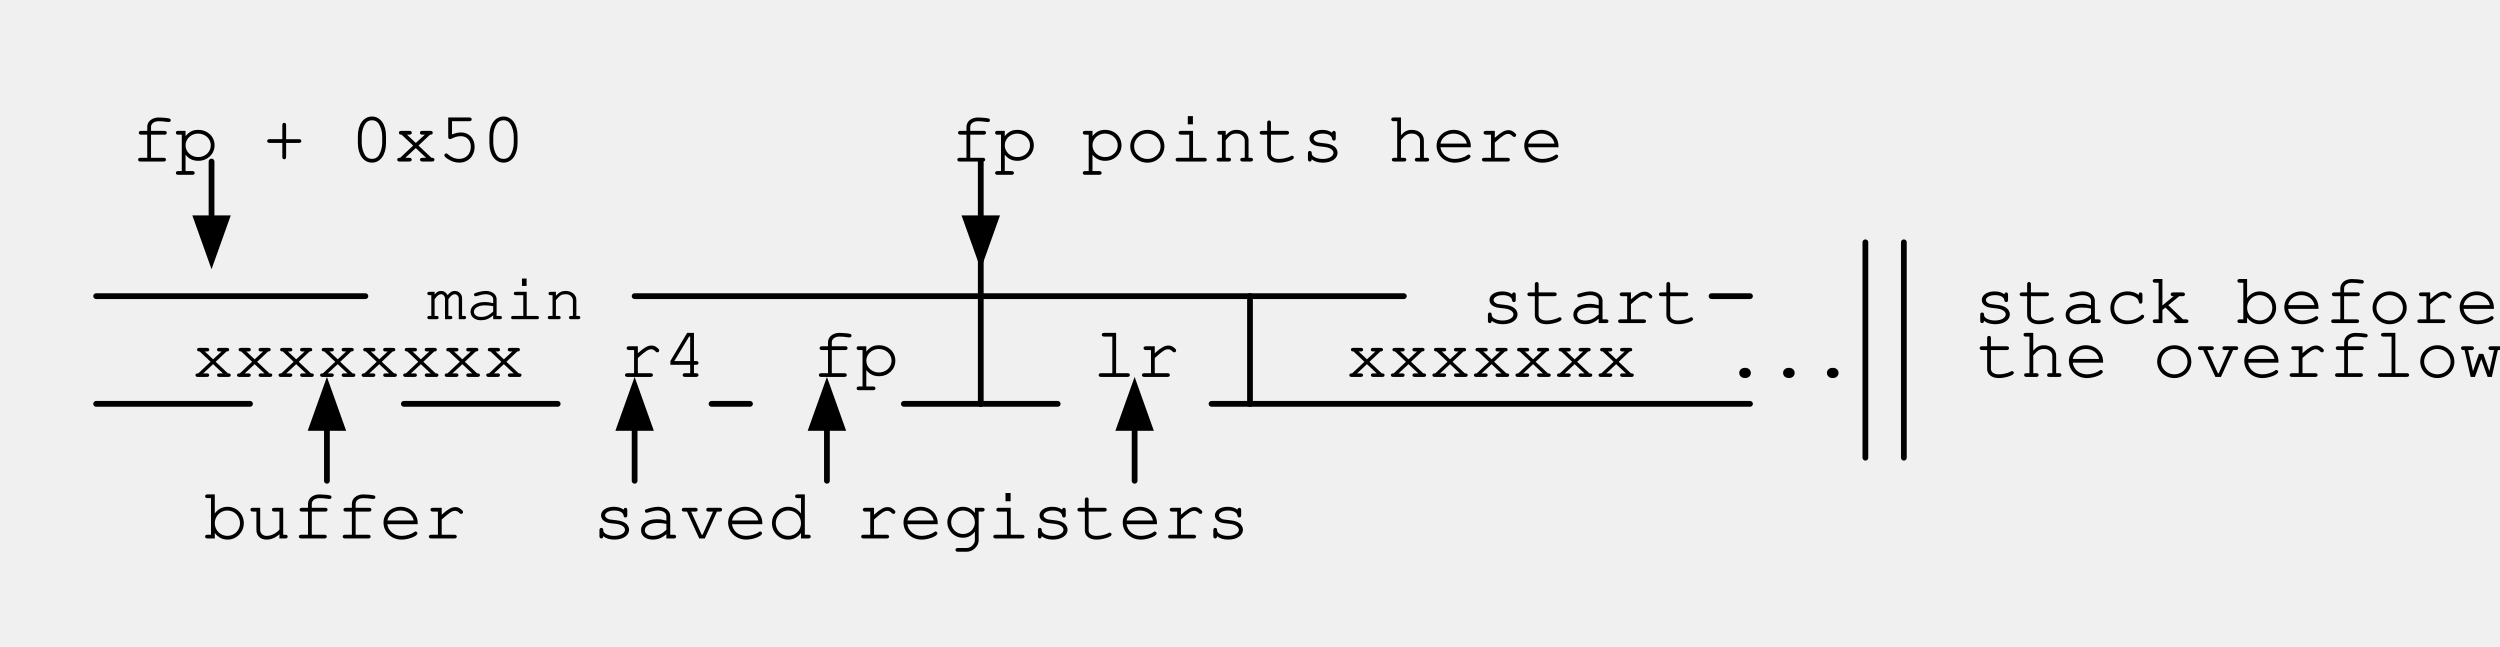
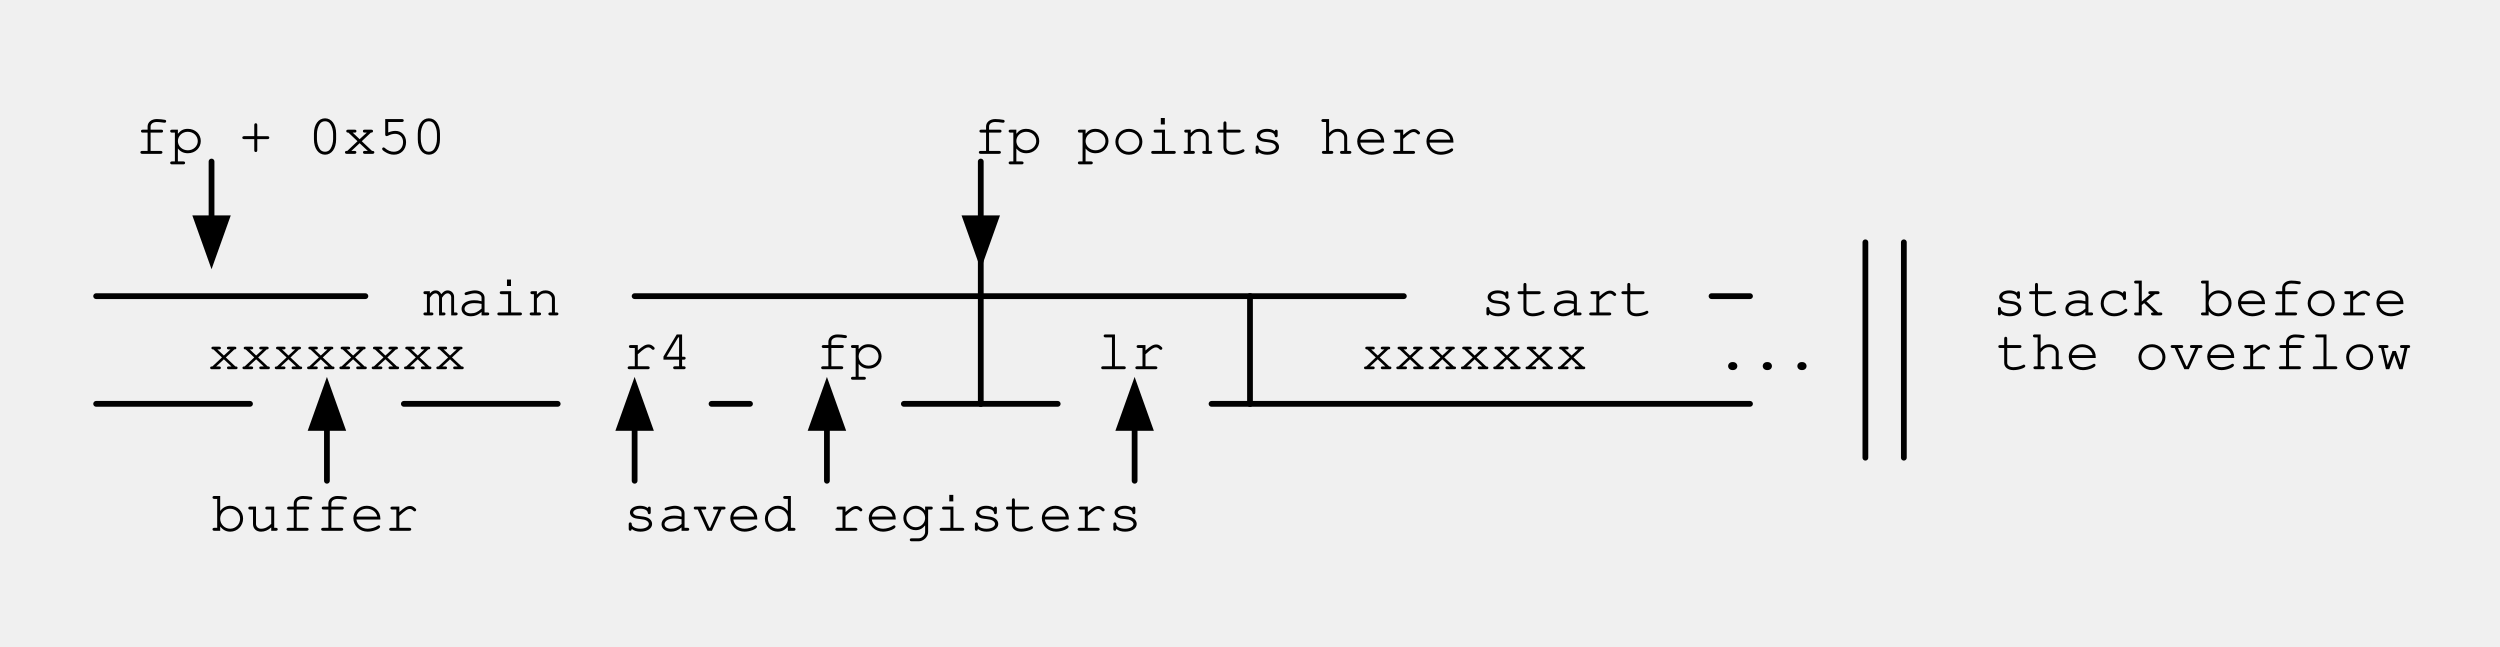
<svg xmlns="http://www.w3.org/2000/svg" viewBox="0 0 650 168" shape-rendering="geometricPrecision" version="1.0">
  <style type="text/css">
          /*  */
              text {
                    fill: black !important;
                    font-family: Consolas, "Liberation Mono", Menlo, Courier, monospace !important;
              }
              path {
                    stroke-width: 1.5 !important;
              }
          /*  */
      </style>
  <defs>
    <filter id="f2" x="0" y="0" width="200%" height="200%">
      <feOffset result="offOut" in="SourceGraphic" dx="5" dy="5" />
      <feGaussianBlur result="blurOut" in="offOut" stdDeviation="3" />
      <feBlend in="SourceGraphic" in2="blurOut" mode="normal" />
    </filter>
  </defs>
  <g stroke-width="1" stroke-linecap="square" stroke-linejoin="round">
    <path stroke="none" stroke-width="1" stroke-linecap="round" stroke-linejoin="round" fill="#000000" d="M50.0 56.0 L55.0 70.0 L60.0 56.0 z" />
    <path stroke="none" stroke-width="1" stroke-linecap="round" stroke-linejoin="round" fill="#000000" d="M250.0 56.0 L255.0 70.0 L260.0 56.0 z" />
    <path stroke="none" stroke-width="1" stroke-linecap="round" stroke-linejoin="round" fill="#000000" d="M85.0 98.0 L80.0 112.0 L90.0 112.0 z" />
    <path stroke="none" stroke-width="1" stroke-linecap="round" stroke-linejoin="round" fill="#000000" d="M165.0 98.0 L160.0 112.0 L170.0 112.0 z" />
    <path stroke="none" stroke-width="1" stroke-linecap="round" stroke-linejoin="round" fill="#000000" d="M215.0 98.0 L210.0 112.0 L220.0 112.0 z" />
    <path stroke="none" stroke-width="1" stroke-linecap="round" stroke-linejoin="round" fill="#000000" d="M295.0 98.0 L290.0 112.0 L300.0 112.0 z" />
    <path stroke="#000000" stroke-width="1" stroke-linecap="round" stroke-linejoin="round" fill="none" d="M85.0 105.0 L85.0 125.0 " />
    <path stroke="#000000" stroke-width="1" stroke-linecap="round" stroke-linejoin="round" fill="none" d="M55.0 42.0 L55.0 63.0 " />
    <path stroke="#000000" stroke-width="1" stroke-linecap="round" stroke-linejoin="round" fill="none" d="M165.0 105.0 L165.0 125.0 " />
    <path stroke="#000000" stroke-width="1" stroke-linecap="round" stroke-linejoin="round" fill="none" d="M295.0 105.0 L295.0 125.0 " />
    <path stroke="#000000" stroke-width="1" stroke-linecap="round" stroke-linejoin="round" fill="none" d="M255.0 42.0 L255.0 63.0 " />
    <path stroke="#000000" stroke-width="1" stroke-linecap="round" stroke-linejoin="round" fill="none" d="M215.0 105.0 L215.0 125.0 " />
    <path stroke="#000000" stroke-width="1" stroke-linecap="round" stroke-linejoin="round" fill="none" d="M25.0 77.0 L95.0 77.0 " />
    <path stroke="#000000" stroke-width="1" stroke-linecap="round" stroke-linejoin="round" fill="none" d="M65.0 105.0 L25.0 105.0 " />
    <path stroke="#000000" stroke-width="1" stroke-linecap="round" stroke-linejoin="round" fill="none" d="M145.0 105.0 L105.0 105.0 " />
    <path stroke="#000000" stroke-width="1" stroke-linecap="round" stroke-linejoin="round" fill="none" d="M255.0 105.0 L275.0 105.0 " />
    <path stroke="#000000" stroke-width="1" stroke-linecap="round" stroke-linejoin="round" fill="none" d="M255.0 77.0 L165.0 77.0 " />
    <path stroke="#000000" stroke-width="1" stroke-linecap="round" stroke-linejoin="round" fill="none" d="M325.0 77.0 L365.0 77.0 " />
    <path stroke="#000000" stroke-width="1" stroke-linecap="round" stroke-linejoin="round" fill="none" d="M325.0 105.0 L455.0 105.0 " />
    <path stroke="#000000" stroke-width="1" stroke-linecap="round" stroke-linejoin="round" fill="none" d="M325.0 105.0 L315.0 105.0 " />
    <path stroke="#000000" stroke-width="1" stroke-linecap="round" stroke-linejoin="round" fill="none" d="M325.0 77.0 L325.0 105.0 " />
    <path stroke="#000000" stroke-width="1" stroke-linecap="round" stroke-linejoin="round" fill="none" d="M255.0 77.0 L325.0 77.0 " />
    <path stroke="#000000" stroke-width="1" stroke-linecap="round" stroke-linejoin="round" fill="none" d="M255.0 105.0 L255.0 63.0 " />
    <path stroke="#000000" stroke-width="1" stroke-linecap="round" stroke-linejoin="round" fill="none" d="M235.0 105.0 L255.0 105.0 " />
    <path stroke="#000000" stroke-width="1" stroke-linecap="round" stroke-linejoin="round" fill="none" d="M195.0 105.0 L185.0 105.0 " />
    <path stroke="#000000" stroke-width="1" stroke-linecap="round" stroke-linejoin="round" fill="none" d="M485.0 63.0 L485.0 119.0 " />
    <path stroke="#000000" stroke-width="1" stroke-linecap="round" stroke-linejoin="round" fill="none" d="M495.0 63.0 L495.0 119.0 " />
    <path stroke="#000000" stroke-width="1" stroke-linecap="round" stroke-linejoin="round" fill="none" d="M455.0 77.0 L445.0 77.0 " />
-     <text x="111" y="83" font-family="Courier" font-size="17" stroke="none" fill="#000000">main</text>
-     <text x="50" y="98" font-family="Courier" font-size="18" stroke="none" fill="#000000">xxxxxxxx</text>
-     <text x="53" y="140" font-family="Courier" font-size="19" stroke="none" fill="#000000">buffer</text>
-     <text x="34" y="42" font-family="Courier" font-size="19" stroke="none" fill="#000000">fp + 0x50</text>
-     <text x="154" y="140" font-family="Courier" font-size="19" stroke="none" fill="#000000">saved registers</text>
-     <text x="211" y="98" font-family="Courier" font-size="19" stroke="none" fill="#000000">fp</text>
-     <text x="161" y="98" font-family="Courier" font-size="19" stroke="none" fill="#000000">r4</text>
-     <text x="247" y="42" font-family="Courier" font-size="19" stroke="none" fill="#000000">fp points here</text>
-     <text x="284" y="98" font-family="Courier" font-size="19" stroke="none" fill="#000000">lr</text>
-     <text x="385" y="84" font-family="Courier" font-size="19" stroke="none" fill="#000000">start</text>
-     <text x="350" y="98" font-family="Courier" font-size="18" stroke="none" fill="#000000">xxxxxxx</text>
-     <text x="448" y="98" font-family="Courier" font-size="19" stroke="none" fill="#000000">...</text>
-     <text x="513" y="84" font-family="Courier" font-size="19" stroke="none" fill="#000000">stack before</text>
-     <text x="514" y="98" font-family="Courier" font-size="19" stroke="none" fill="#000000">the overflow</text>
+     <text x="110" y="82" font-family="Courier" font-size="15" stroke="none" fill="#000000">main</text>
+     <text x="54" y="96" font-family="Courier" font-size="14" stroke="none" fill="#ffffff">xxxxxxxx</text>
+     <text x="55" y="138" font-family="Courier" font-size="15" stroke="none" fill="#000000">buffer</text>
+     <text x="35" y="40" font-family="Courier" font-size="15" stroke="none" fill="#000000">fp + 0x50</text>
+     <text x="162" y="138" font-family="Courier" font-size="15" stroke="none" fill="#000000">saved registers</text>
+     <text x="212" y="96" font-family="Courier" font-size="15" stroke="none" fill="#ffffff">fp</text>
+     <text x="162" y="96" font-family="Courier" font-size="15" stroke="none" fill="#ffffff">r4</text>
+     <text x="253" y="40" font-family="Courier" font-size="15" stroke="none" fill="#000000">fp points here</text>
+     <text x="285" y="96" font-family="Courier" font-size="15" stroke="none" fill="#ffffff">lr</text>
+     <text x="385" y="82" font-family="Courier" font-size="15" stroke="none" fill="#000000">start</text>
+     <text x="354" y="96" font-family="Courier" font-size="14" stroke="none" fill="#000000">xxxxxxx</text>
+     <text x="446" y="96" font-family="Courier" font-size="15" stroke="none" fill="#000000">...</text>
+     <text x="518" y="82" font-family="Courier" font-size="15" stroke="none" fill="#000000">stack before</text>
+     <text x="519" y="96" font-family="Courier" font-size="15" stroke="none" fill="#000000">the overflow</text>
  </g>
</svg>
